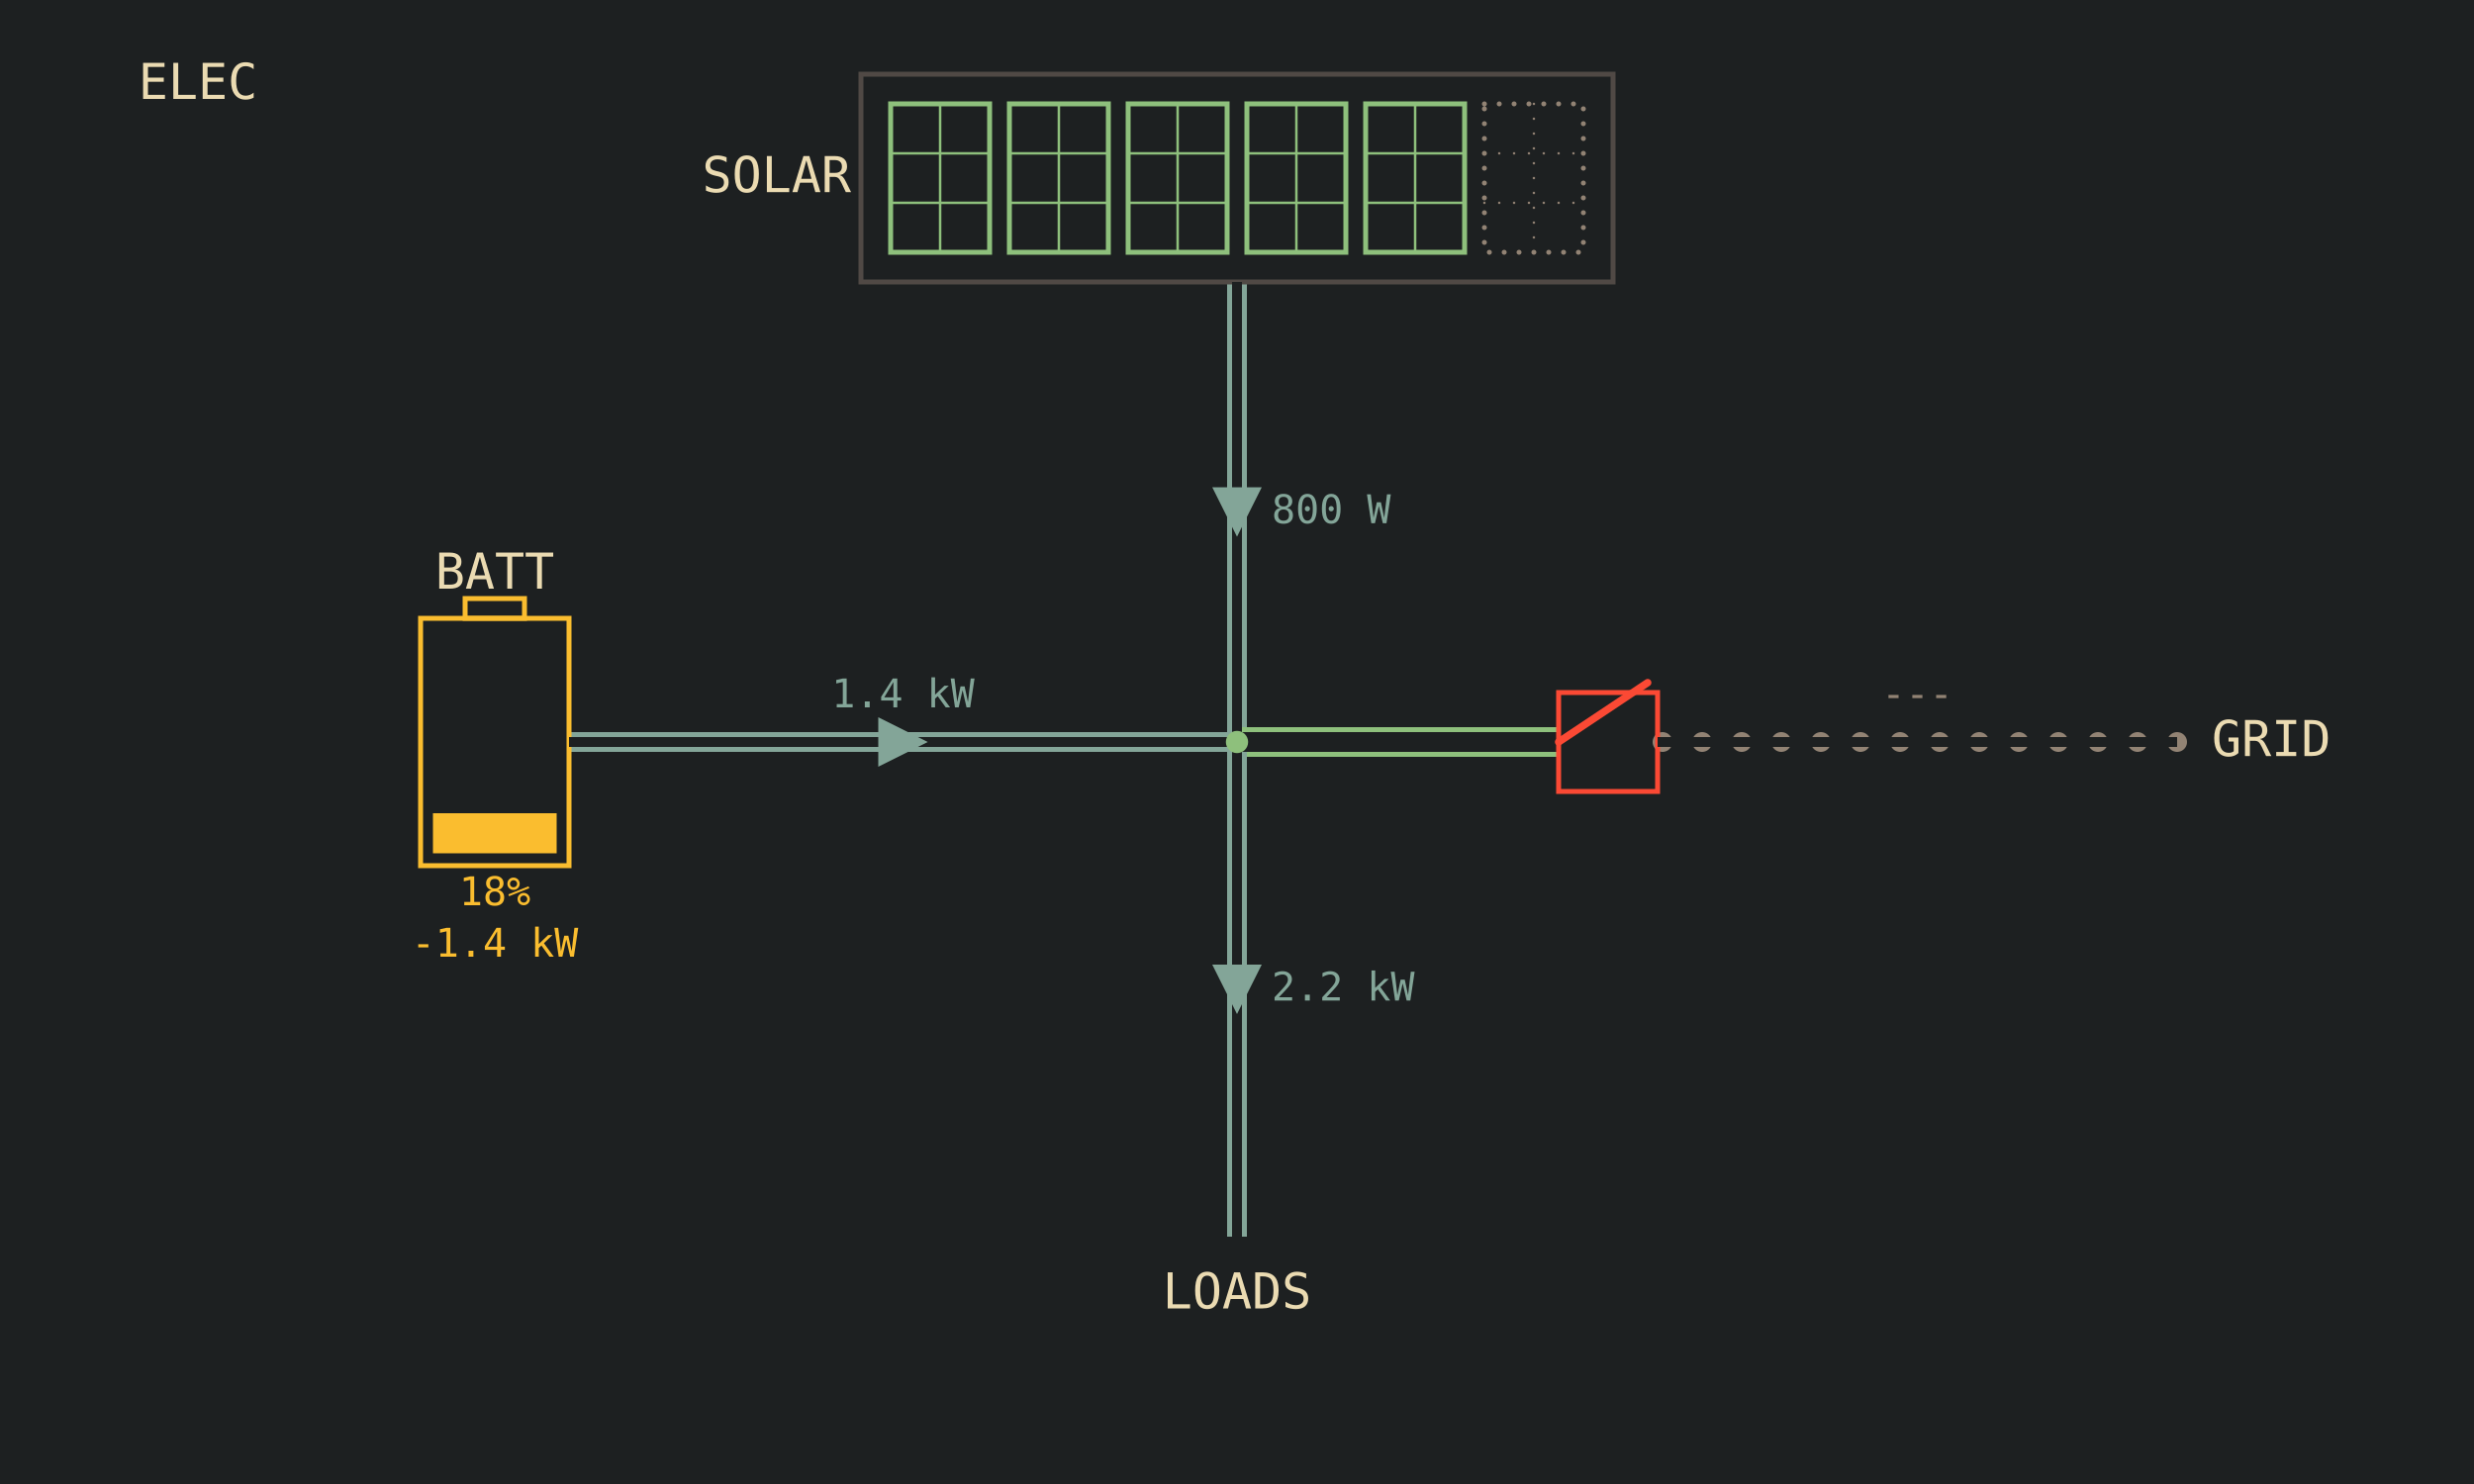
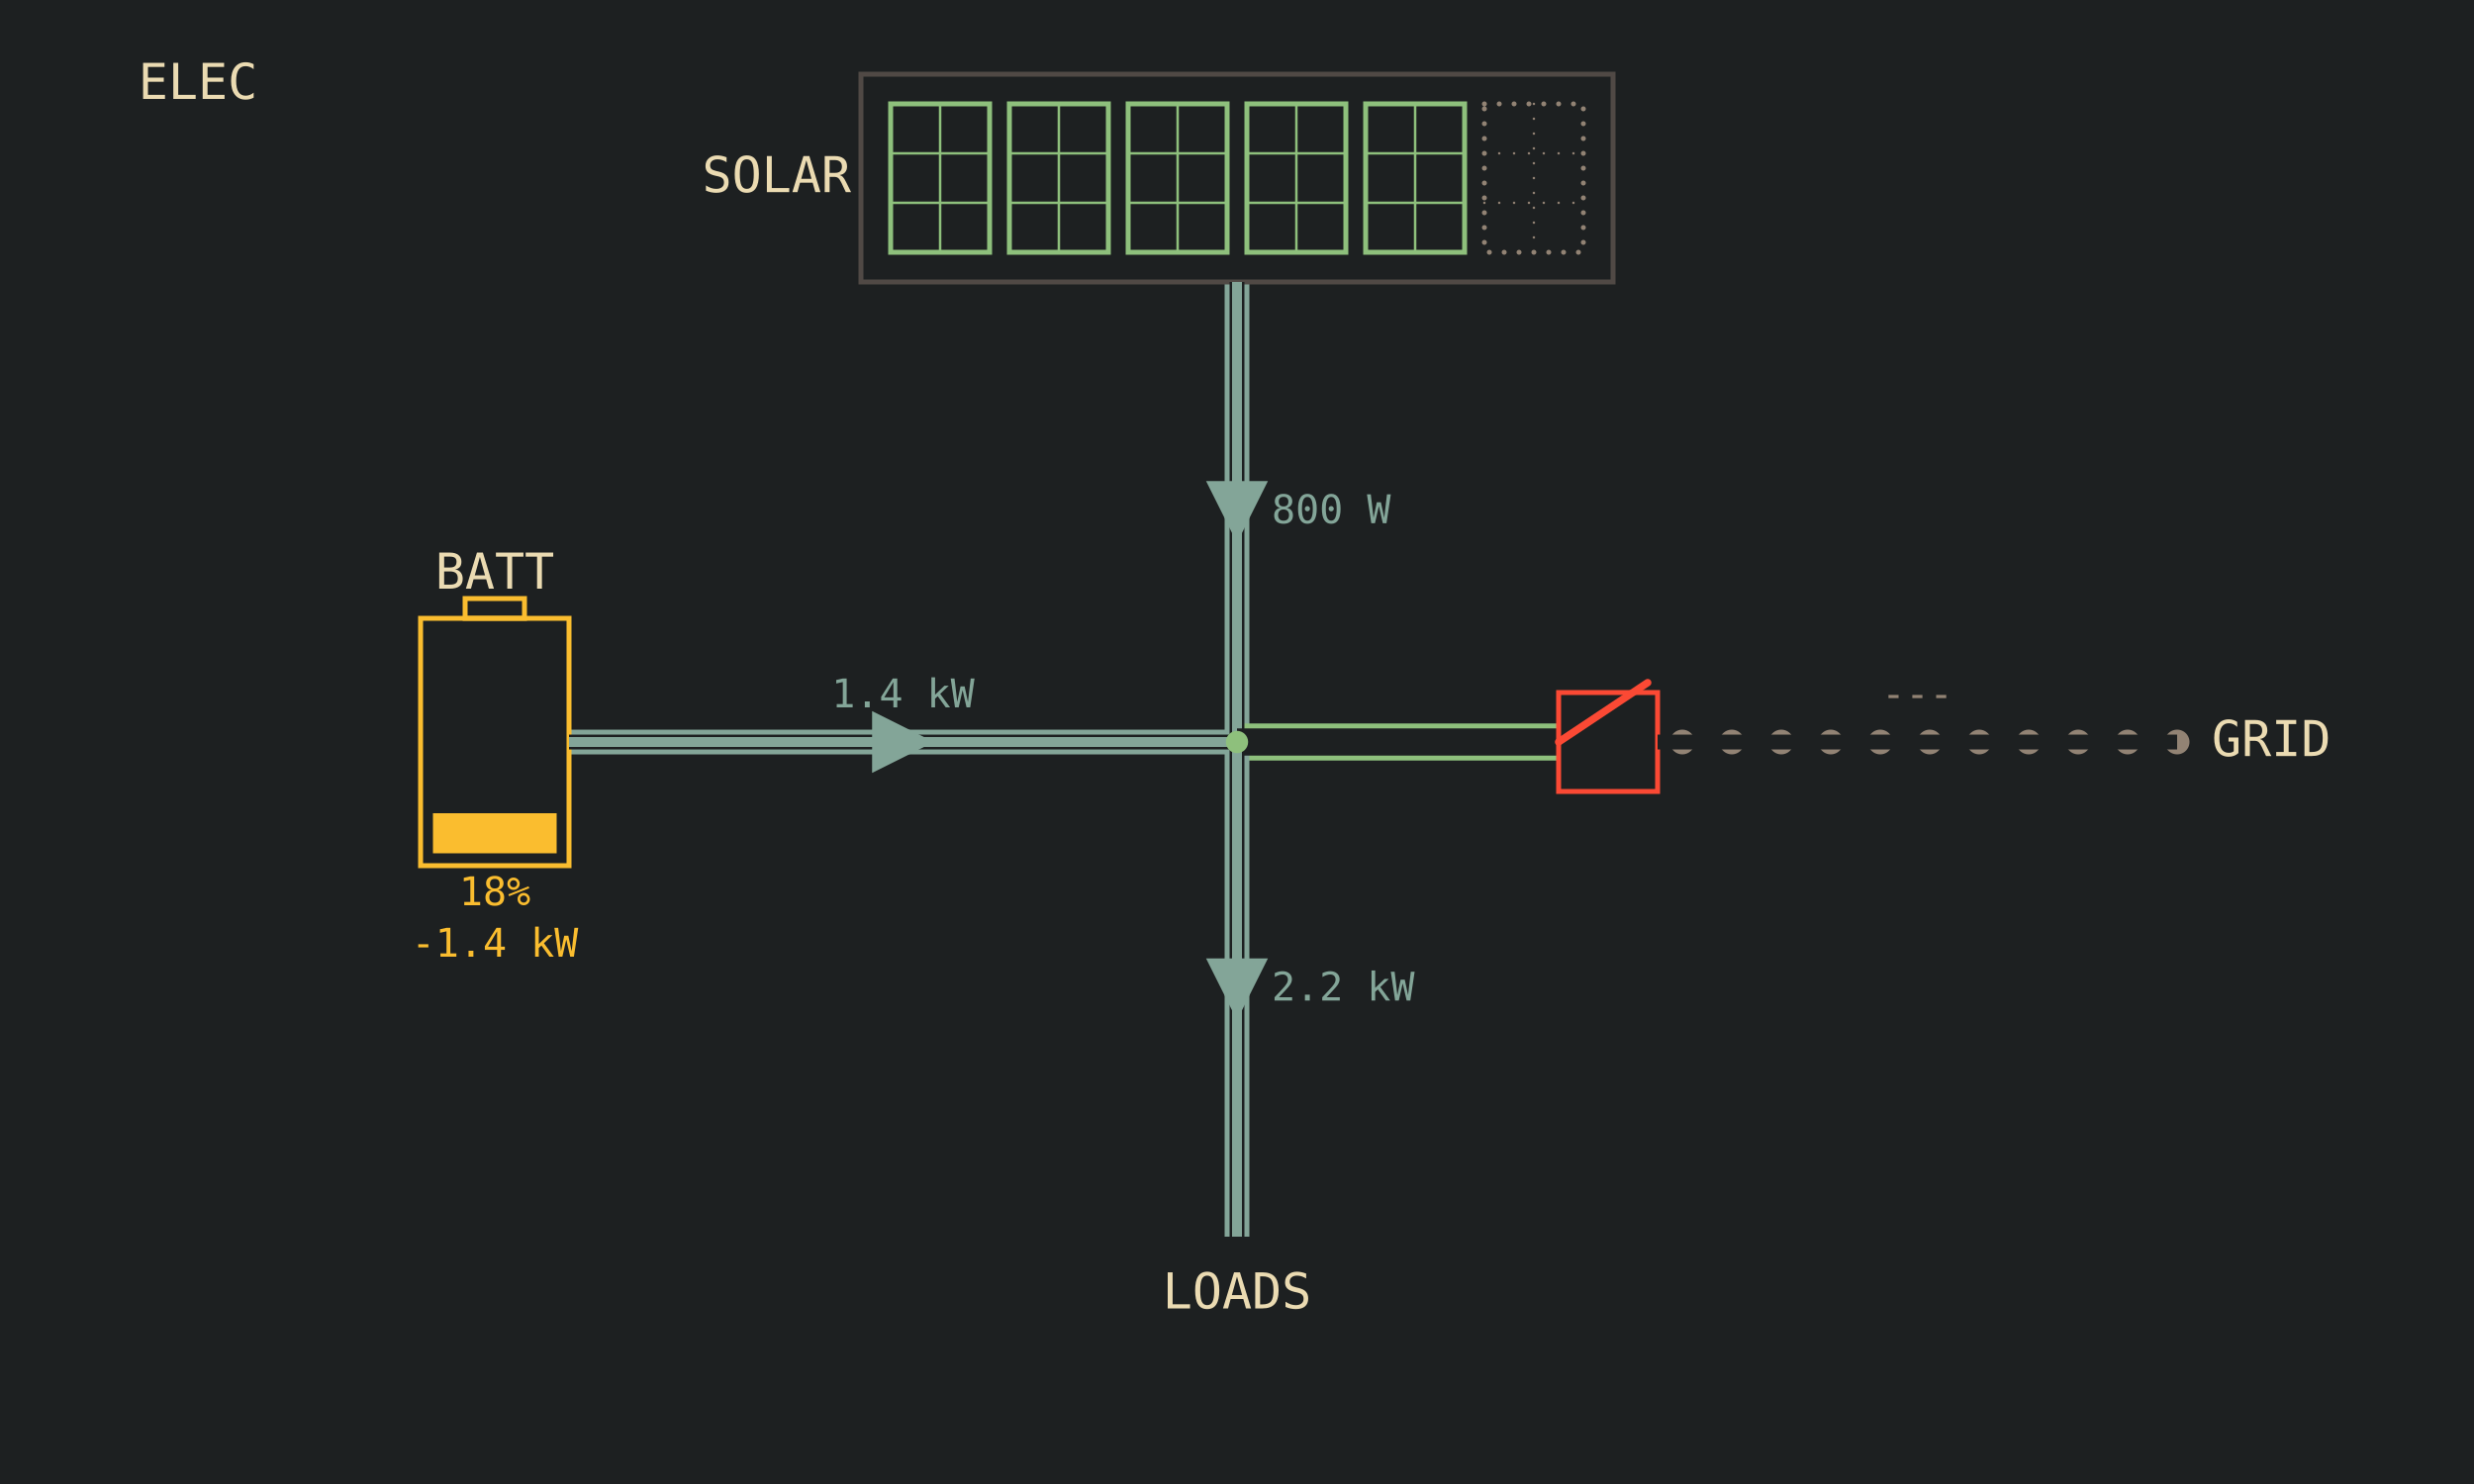
<svg xmlns="http://www.w3.org/2000/svg" viewBox="0 0 1000 600" width="1280" height="768" data-page="electrical" data-theme="lcd">
  <rect x="0" y="0" width="1000" height="600" fill="#1d2021" />
  <g id="casings">
    <g data-for="solar">
-       <polyline points="500,114 500,300" fill="none" stroke="#83a598" stroke-width="8" stroke-linejoin="round" />
+       <polyline points="500,114 500,300" fill="none" stroke="#83a598" stroke-width="10" stroke-linejoin="round" />
    </g>
    <g data-for="battery_feed">
-       <polyline points="500,300 230,300" fill="none" stroke="#83a598" stroke-width="8" stroke-linejoin="round" />
+       <polyline points="500,300 230,300" fill="none" stroke="#83a598" stroke-width="10" stroke-linejoin="round" />
    </g>
    <g data-for="bus_tie">
-       <polyline points="500,300 630,300" fill="none" stroke="#8ec07c" stroke-width="12" stroke-linejoin="round" />
+       <polyline points="500,300 630,300" fill="none" stroke="#8ec07c" stroke-width="15" stroke-linejoin="round" />
    </g>
    <g data-for="grid">
-       <polyline points="880,300 670,300" fill="none" stroke="#928374" stroke-width="8" stroke-dasharray="0 16" stroke-linecap="round" stroke-linejoin="round" />
+       <polyline points="880,300 670,300" fill="none" stroke="#928374" stroke-width="10" stroke-dasharray="0 20" stroke-linecap="round" stroke-linejoin="round" />
    </g>
    <g data-for="loads">
-       <polyline points="500,300 500,500" fill="none" stroke="#83a598" stroke-width="8" stroke-linejoin="round" />
+       <polyline points="500,300 500,500" fill="none" stroke="#83a598" stroke-width="10" stroke-linejoin="round" />
    </g>
  </g>
  <g id="title">
    <text x="80" y="40" text-anchor="middle" font-family="DejaVu Sans Mono, monospace" font-size="20" fill="#ebdbb2">ELEC</text>
  </g>
  <g id="array">
    <rect x="348" y="30" width="304" height="84" fill="none" stroke="#504945" stroke-width="2" />
    <g id="array.p1">
      <rect x="360" y="42" width="40" height="60" fill="none" stroke="#8ec07c" stroke-width="2" />
      <line x1="360" y1="62" x2="400" y2="62" stroke="#8ec07c" stroke-width="1" />
      <line x1="360" y1="82" x2="400" y2="82" stroke="#8ec07c" stroke-width="1" />
      <line x1="380" y1="42" x2="380" y2="102" stroke="#8ec07c" stroke-width="1" />
    </g>
    <g id="array.p2">
      <rect x="408" y="42" width="40" height="60" fill="none" stroke="#8ec07c" stroke-width="2" />
      <line x1="408" y1="62" x2="448" y2="62" stroke="#8ec07c" stroke-width="1" />
      <line x1="408" y1="82" x2="448" y2="82" stroke="#8ec07c" stroke-width="1" />
      <line x1="428" y1="42" x2="428" y2="102" stroke="#8ec07c" stroke-width="1" />
    </g>
    <g id="array.p3">
      <rect x="456" y="42" width="40" height="60" fill="none" stroke="#8ec07c" stroke-width="2" />
      <line x1="456" y1="62" x2="496" y2="62" stroke="#8ec07c" stroke-width="1" />
      <line x1="456" y1="82" x2="496" y2="82" stroke="#8ec07c" stroke-width="1" />
      <line x1="476" y1="42" x2="476" y2="102" stroke="#8ec07c" stroke-width="1" />
    </g>
    <g id="array.p4">
      <rect x="504" y="42" width="40" height="60" fill="none" stroke="#8ec07c" stroke-width="2" />
      <line x1="504" y1="62" x2="544" y2="62" stroke="#8ec07c" stroke-width="1" />
      <line x1="504" y1="82" x2="544" y2="82" stroke="#8ec07c" stroke-width="1" />
      <line x1="524" y1="42" x2="524" y2="102" stroke="#8ec07c" stroke-width="1" />
    </g>
    <g id="array.p5">
      <rect x="552" y="42" width="40" height="60" fill="none" stroke="#8ec07c" stroke-width="2" />
      <line x1="552" y1="62" x2="592" y2="62" stroke="#8ec07c" stroke-width="1" />
      <line x1="552" y1="82" x2="592" y2="82" stroke="#8ec07c" stroke-width="1" />
      <line x1="572" y1="42" x2="572" y2="102" stroke="#8ec07c" stroke-width="1" />
    </g>
    <g id="array.p6">
      <rect x="600" y="42" width="40" height="60" fill="none" stroke="#928374" stroke-width="2" stroke-dasharray="0 6" stroke-linecap="round" />
      <line x1="600" y1="62" x2="640" y2="62" stroke="#928374" stroke-width="1" stroke-dasharray="0 6" stroke-linecap="round" />
      <line x1="600" y1="82" x2="640" y2="82" stroke="#928374" stroke-width="1" stroke-dasharray="0 6" stroke-linecap="round" />
      <line x1="620" y1="42" x2="620" y2="102" stroke="#928374" stroke-width="1" stroke-dasharray="0 6" stroke-linecap="round" />
    </g>
    <text x="344" y="72" text-anchor="end" dominant-baseline="middle" font-family="DejaVu Sans Mono, monospace" font-size="20" fill="#ebdbb2">SOLAR</text>
  </g>
  <g id="solar">
-     <polyline points="500,114 500,300" fill="none" stroke="#1d2021" stroke-width="4" stroke-linejoin="round" />
-     <polygon points="500,217 490,197 510,197" fill="#83a598" />
+     <polyline points="500,114 500,300" fill="none" stroke="#1d2021" stroke-width="6" stroke-linejoin="round" />
+     <polyline points="500,114 500,300" fill="none" stroke="#83a598" stroke-width="4" stroke-linejoin="round" />
+     <polygon points="500,219.5 487.5,194.5 512.5,194.5" fill="#83a598" />
    <text x="514" y="207" text-anchor="start" dominant-baseline="middle" font-family="DejaVu Sans Mono, monospace" font-size="16" fill="#83a598">800 W</text>
  </g>
  <g id="battery">
    <rect x="170" y="250" width="60" height="100" fill="none" stroke="#fabd2f" stroke-width="2" />
    <rect x="188" y="242" width="24" height="8" fill="none" stroke="#fabd2f" stroke-width="2" />
    <rect x="175" y="328.8" width="50" height="16.2" fill="#fabd2f" />
    <text x="200" y="238" text-anchor="middle" font-family="DejaVu Sans Mono, monospace" font-size="20" fill="#ebdbb2">BATT</text>
    <text x="200" y="366" text-anchor="middle" font-family="DejaVu Sans Mono, monospace" font-size="16" fill="#fabd2f">18%</text>
    <text x="200" y="386.8" text-anchor="middle" font-family="DejaVu Sans Mono, monospace" font-size="16" fill="#fabd2f">-1.4 kW</text>
  </g>
  <g id="battery_feed">
-     <polyline points="500,300 230,300" fill="none" stroke="#1d2021" stroke-width="4" stroke-linejoin="round" />
-     <polygon points="375,300 355,310 355,290" fill="#83a598" />
+     <polyline points="500,300 230,300" fill="none" stroke="#1d2021" stroke-width="6" stroke-linejoin="round" />
+     <polyline points="500,300 230,300" fill="none" stroke="#83a598" stroke-width="4" stroke-linejoin="round" />
+     <polygon points="377.5,300 352.5,312.5 352.5,287.5" fill="#83a598" />
    <text x="365" y="286" text-anchor="middle" font-family="DejaVu Sans Mono, monospace" font-size="16" fill="#83a598">1.4 kW</text>
  </g>
  <g id="bus_tie">
-     <polyline points="500,300 630,300" fill="none" stroke="#1d2021" stroke-width="8" stroke-linejoin="round" />
+     <polyline points="500,300 630,300" fill="none" stroke="#1d2021" stroke-width="11" stroke-linejoin="round" />
  </g>
  <g id="main_breaker">
    <g>
      <rect x="630" y="280" width="40" height="40" fill="none" stroke="#fb4934" stroke-width="2" />
      <line x1="630" y1="300" x2="666" y2="276" stroke="#fb4934" stroke-width="3" stroke-linecap="round" />
    </g>
  </g>
  <g id="grid">
-     <polyline points="880,300 670,300" fill="none" stroke="#1d2021" stroke-width="4" stroke-linejoin="round" />
+     <polyline points="880,300 670,300" fill="none" stroke="#1d2021" stroke-width="6" stroke-linejoin="round" />
    <text x="894" y="300" text-anchor="start" dominant-baseline="middle" font-family="DejaVu Sans Mono, monospace" font-size="20" fill="#ebdbb2">GRID</text>
    <text x="775" y="286" text-anchor="middle" font-family="DejaVu Sans Mono, monospace" font-size="16" fill="#928374">---</text>
  </g>
  <g id="loads">
-     <polyline points="500,300 500,500" fill="none" stroke="#1d2021" stroke-width="4" stroke-linejoin="round" />
-     <polygon points="500,410 490,390 510,390" fill="#83a598" />
+     <polyline points="500,300 500,500" fill="none" stroke="#1d2021" stroke-width="6" stroke-linejoin="round" />
+     <polyline points="500,300 500,500" fill="none" stroke="#83a598" stroke-width="4" stroke-linejoin="round" />
+     <polygon points="500,412.5 487.5,387.5 512.5,387.5" fill="#83a598" />
    <text x="500" y="529" text-anchor="middle" font-family="DejaVu Sans Mono, monospace" font-size="20" fill="#ebdbb2">LOADS</text>
    <text x="514" y="400" text-anchor="start" dominant-baseline="middle" font-family="DejaVu Sans Mono, monospace" font-size="16" fill="#83a598">2.2 kW</text>
  </g>
  <g id="bus">
    <circle cx="500" cy="300" r="4.5" fill="#8ec07c" />
  </g>
</svg>
